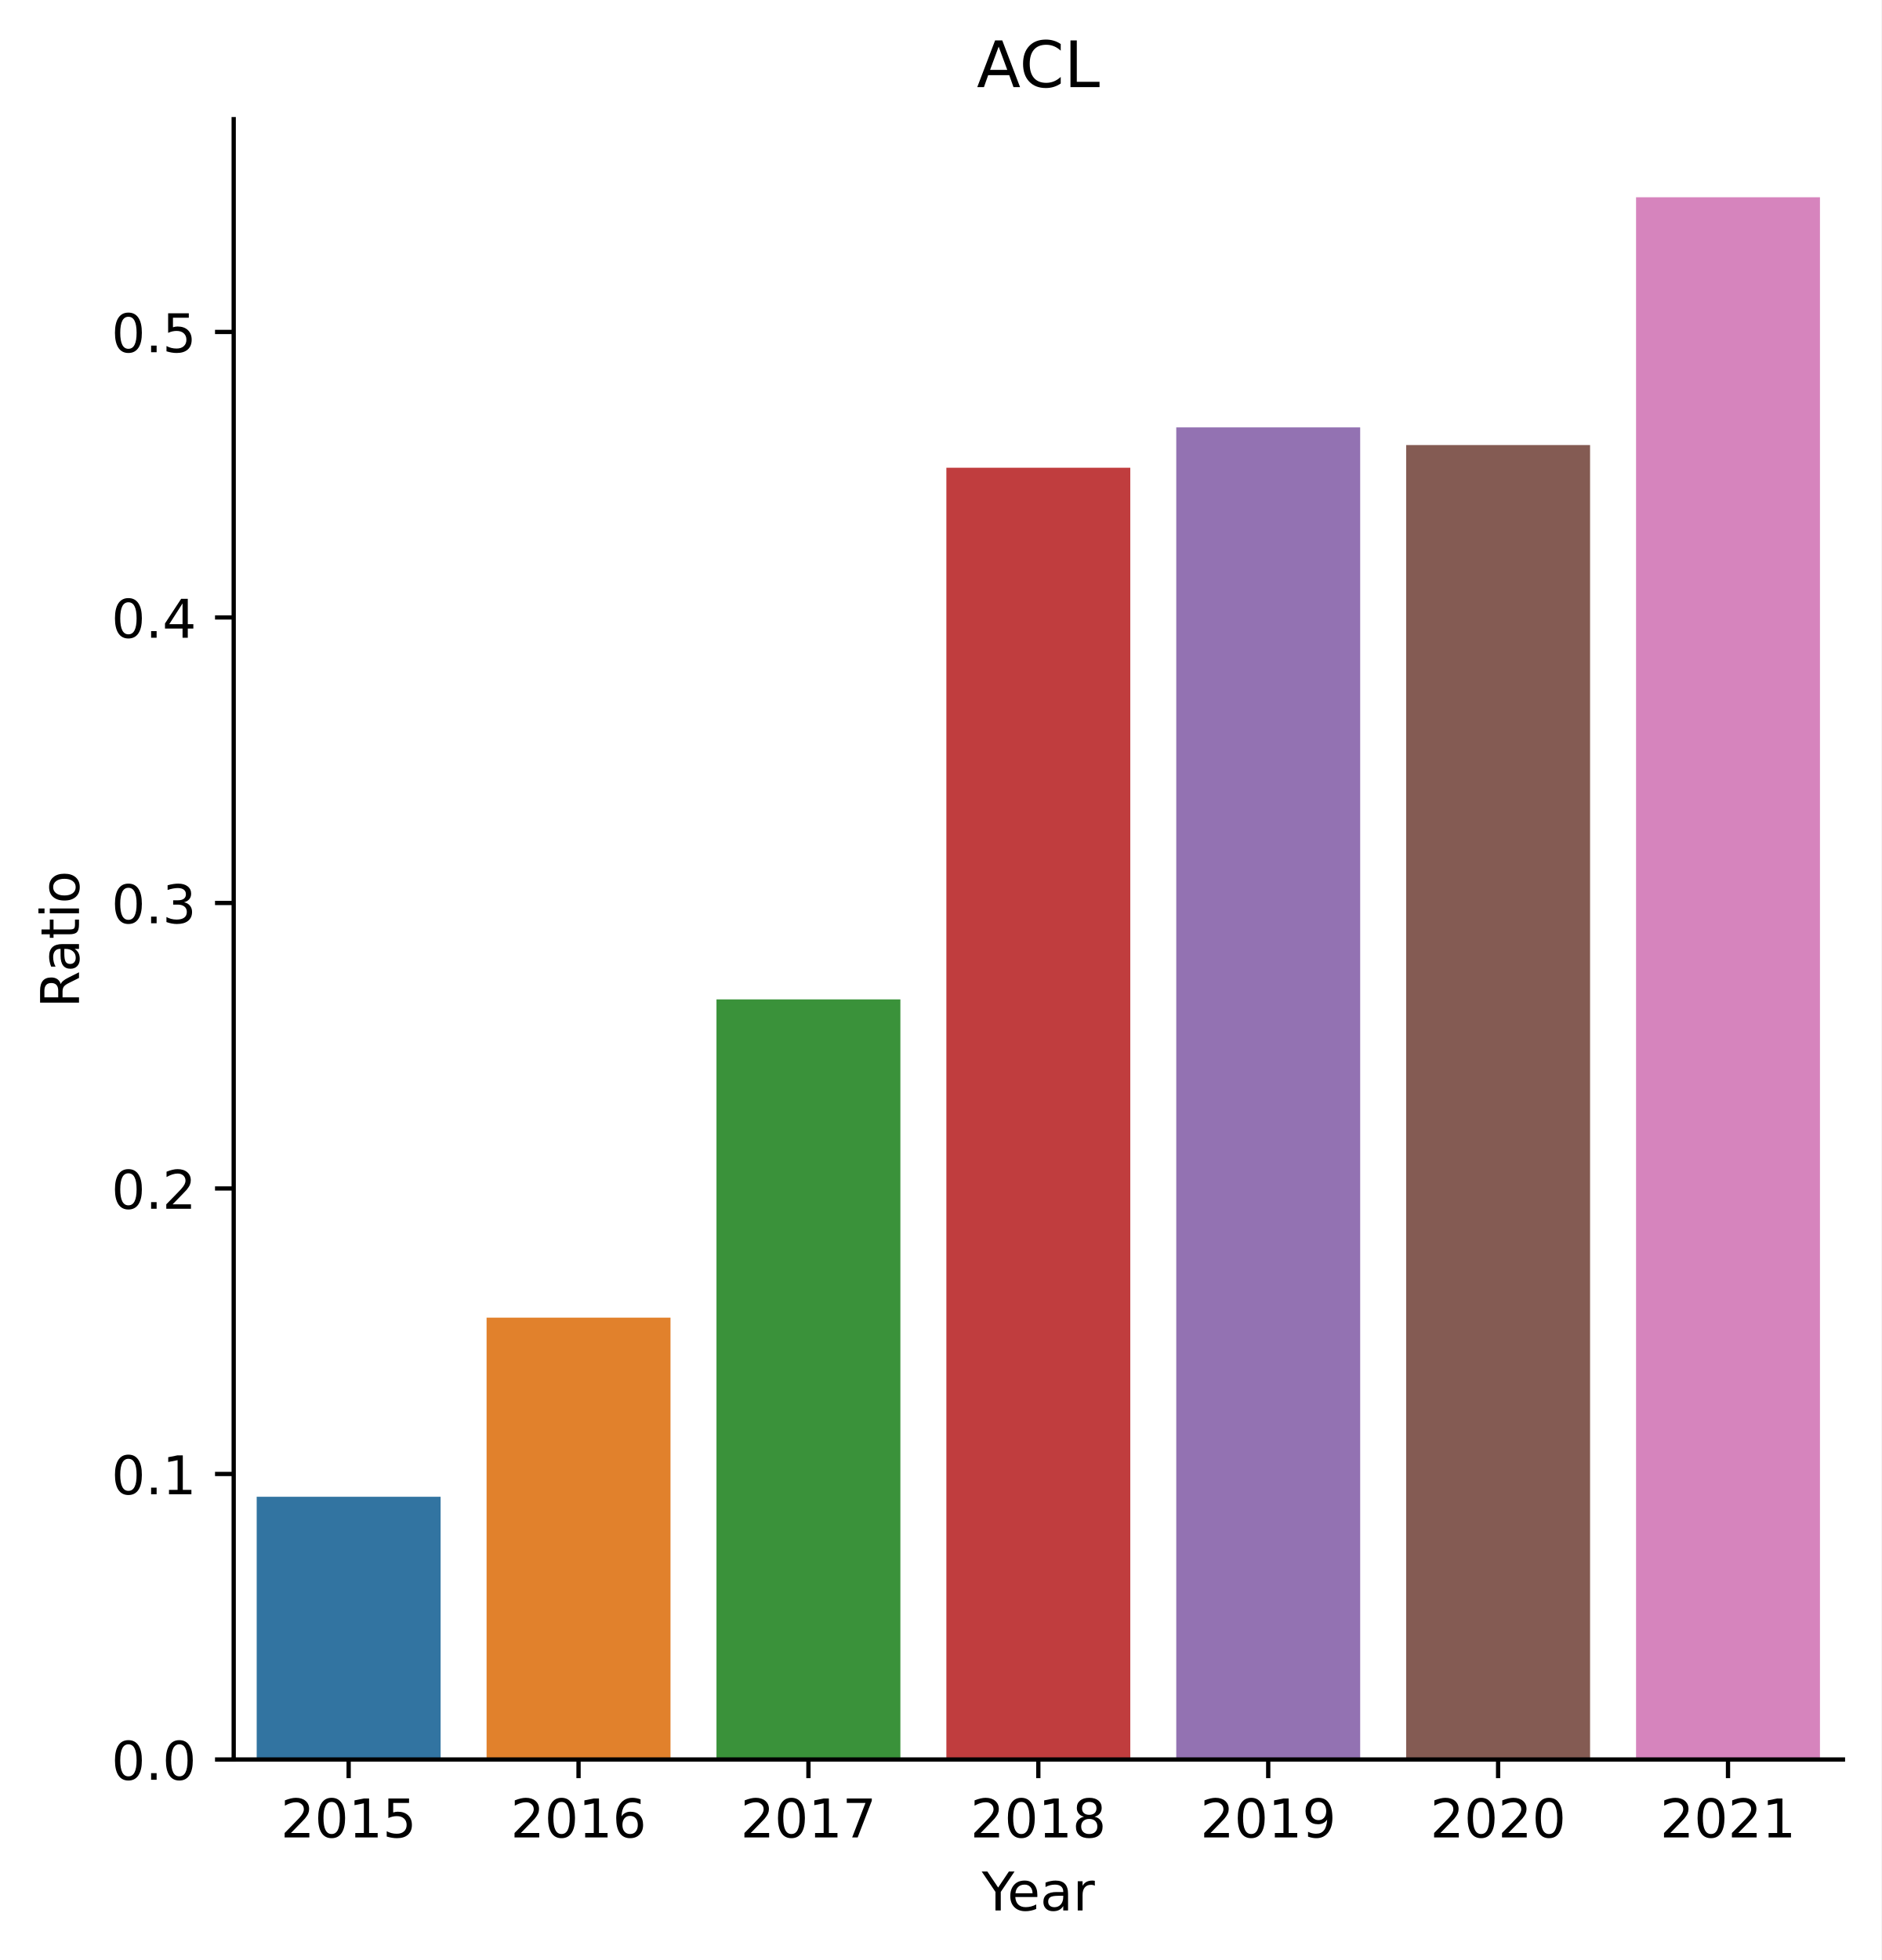
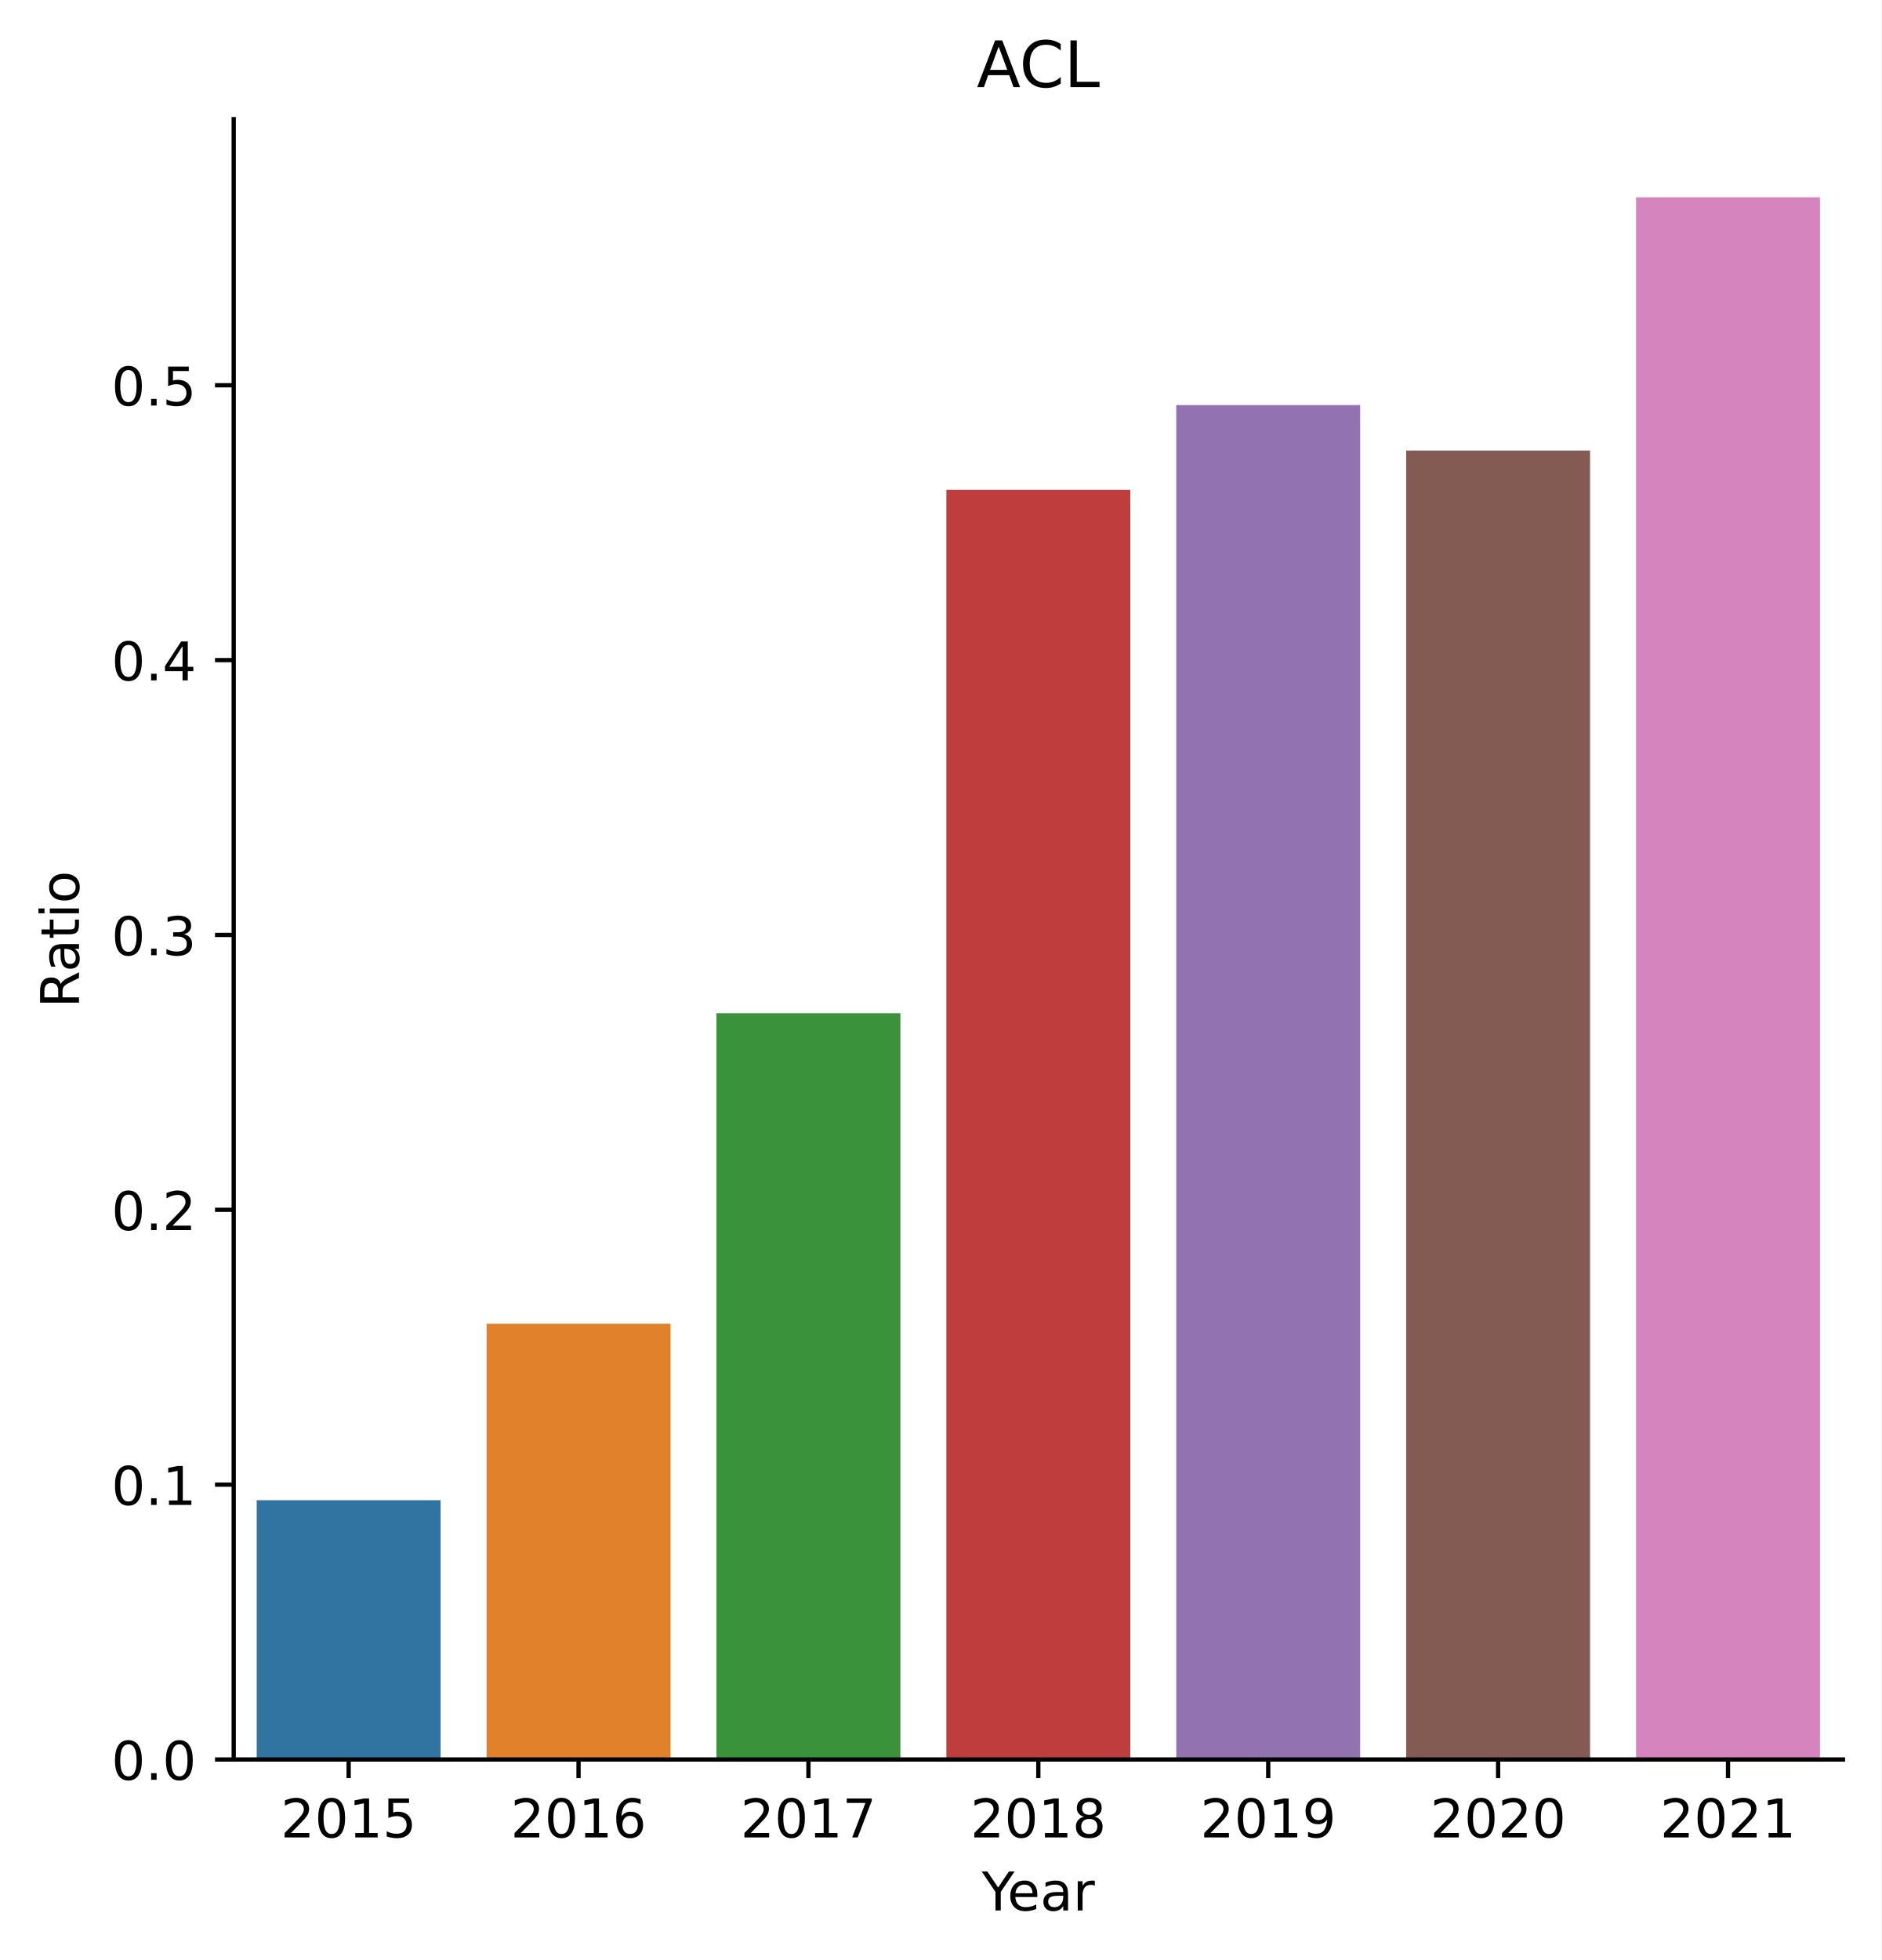
<svg xmlns="http://www.w3.org/2000/svg" xmlns:xlink="http://www.w3.org/1999/xlink" width="352.461pt" height="367.114pt" viewBox="0 0 352.461 367.114" version="1.1">
  <defs>
    <style type="text/css">*{stroke-linejoin: round; stroke-linecap: butt}</style>
  </defs>
  <g id="figure_1">
    <g id="patch_1">
      <path d="M 0 367.114  L 352.461 367.114  L 352.461 0  L 0 0  z " style="fill: #ffffff" />
    </g>
    <g id="axes_1">
      <g id="patch_2">
        <path d="M 43.781 329.558  L 345.261 329.558  L 345.261 22.318  L 43.781 22.318  z " style="fill: #ffffff" />
      </g>
      <g id="patch_3">
-         <path d="M 48.088 329.558  L 82.543 329.558  L 82.543 280.346  L 48.088 280.346  z " clip-path="url(#pd1893a05e9)" style="fill: #3274a1" />
+         <path d="M 48.088 329.558  L 82.543 329.558  L 82.543 280.992  L 48.088 280.992  z " clip-path="url(#p776195d2c0)" style="fill: #3274a1" />
      </g>
      <g id="patch_4">
-         <path d="M 91.157 329.558  L 125.612 329.558  L 125.612 246.796  L 91.157 246.796  z " clip-path="url(#pd1893a05e9)" style="fill: #e1812c" />
+         <path d="M 91.157 329.558  L 125.612 329.558  L 125.612 247.943  L 91.157 247.943  z " clip-path="url(#p776195d2c0)" style="fill: #e1812c" />
      </g>
      <g id="patch_5">
-         <path d="M 134.225 329.558  L 168.68 329.558  L 168.68 187.185  L 134.225 187.185  z " clip-path="url(#pd1893a05e9)" style="fill: #3a923a" />
+         <path d="M 134.225 329.558  L 168.68 329.558  L 168.68 189.778  L 134.225 189.778  z " clip-path="url(#p776195d2c0)" style="fill: #3a923a" />
      </g>
      <g id="patch_6">
-         <path d="M 177.294 329.558  L 211.749 329.558  L 211.749 87.606  L 177.294 87.606  z " clip-path="url(#pd1893a05e9)" style="fill: #c03d3e" />
+         <path d="M 177.294 329.558  L 211.749 329.558  L 211.749 91.75  L 177.294 91.75  z " clip-path="url(#p776195d2c0)" style="fill: #c03d3e" />
      </g>
      <g id="patch_7">
-         <path d="M 220.362 329.558  L 254.817 329.558  L 254.817 80.046  L 220.362 80.046  z " clip-path="url(#pd1893a05e9)" style="fill: #9372b2" />
+         <path d="M 220.362 329.558  L 254.817 329.558  L 254.817 75.866  L 220.362 75.866  z " clip-path="url(#p776195d2c0)" style="fill: #9372b2" />
      </g>
      <g id="patch_8">
-         <path d="M 263.431 329.558  L 297.886 329.558  L 297.886 83.356  L 263.431 83.356  z " clip-path="url(#pd1893a05e9)" style="fill: #845b53" />
+         <path d="M 263.431 329.558  L 297.886 329.558  L 297.886 84.385  L 263.431 84.385  z " clip-path="url(#p776195d2c0)" style="fill: #845b53" />
      </g>
      <g id="patch_9">
-         <path d="M 306.5 329.558  L 340.954 329.558  L 340.954 36.949  L 306.5 36.949  z " clip-path="url(#pd1893a05e9)" style="fill: #d684bd" />
+         <path d="M 306.5 329.558  L 340.954 329.558  L 340.954 36.949  L 306.5 36.949  z " clip-path="url(#p776195d2c0)" style="fill: #d684bd" />
      </g>
      <g id="matplotlib.axis_1">
        <g id="xtick_1">
          <g id="line2d_1">
            <defs>
-               <path id="md1bbd1654b" d="M 0 0  L 0 3.5  " style="stroke: #000000; stroke-width: 0.8" />
+               <path id="mc51194bda2" d="M 0 0  L 0 3.5  " style="stroke: #000000; stroke-width: 0.8" />
            </defs>
            <g>
-               <use xlink:href="#md1bbd1654b" x="65.316" y="329.558" style="stroke: #000000; stroke-width: 0.8" />
+               <use xlink:href="#mc51194bda2" x="65.316" y="329.558" style="stroke: #000000; stroke-width: 0.8" />
            </g>
          </g>
          <g id="text_1">
            <g transform="translate(52.59054 344.1566)scale(0.1 -0.1)">
              <defs>
                <path id="DejaVuSans-32" d="M 1228 531  L 3431 531  L 3431 0  L 469 0  L 469 531  Q 828 903 1448 1529  Q 2069 2156 2228 2338  Q 2531 2678 2651 2914  Q 2772 3150 2772 3378  Q 2772 3750 2511 3984  Q 2250 4219 1831 4219  Q 1534 4219 1204 4116  Q 875 4013 500 3803  L 500 4441  Q 881 4594 1212 4672  Q 1544 4750 1819 4750  Q 2544 4750 2975 4387  Q 3406 4025 3406 3419  Q 3406 3131 3298 2873  Q 3191 2616 2906 2266  Q 2828 2175 2409 1742  Q 1991 1309 1228 531  z " transform="scale(0.015625)" />
                <path id="DejaVuSans-30" d="M 2034 4250  Q 1547 4250 1301 3770  Q 1056 3291 1056 2328  Q 1056 1369 1301 889  Q 1547 409 2034 409  Q 2525 409 2770 889  Q 3016 1369 3016 2328  Q 3016 3291 2770 3770  Q 2525 4250 2034 4250  z M 2034 4750  Q 2819 4750 3233 4129  Q 3647 3509 3647 2328  Q 3647 1150 3233 529  Q 2819 -91 2034 -91  Q 1250 -91 836 529  Q 422 1150 422 2328  Q 422 3509 836 4129  Q 1250 4750 2034 4750  z " transform="scale(0.015625)" />
                <path id="DejaVuSans-31" d="M 794 531  L 1825 531  L 1825 4091  L 703 3866  L 703 4441  L 1819 4666  L 2450 4666  L 2450 531  L 3481 531  L 3481 0  L 794 0  L 794 531  z " transform="scale(0.015625)" />
                <path id="DejaVuSans-35" d="M 691 4666  L 3169 4666  L 3169 4134  L 1269 4134  L 1269 2991  Q 1406 3038 1543 3061  Q 1681 3084 1819 3084  Q 2600 3084 3056 2656  Q 3513 2228 3513 1497  Q 3513 744 3044 326  Q 2575 -91 1722 -91  Q 1428 -91 1123 -41  Q 819 9 494 109  L 494 744  Q 775 591 1075 516  Q 1375 441 1709 441  Q 2250 441 2565 725  Q 2881 1009 2881 1497  Q 2881 1984 2565 2268  Q 2250 2553 1709 2553  Q 1456 2553 1204 2497  Q 953 2441 691 2322  L 691 4666  z " transform="scale(0.015625)" />
              </defs>
              <use xlink:href="#DejaVuSans-32" />
              <use xlink:href="#DejaVuSans-30" x="63.623" />
              <use xlink:href="#DejaVuSans-31" x="127.246" />
              <use xlink:href="#DejaVuSans-35" x="190.869" />
            </g>
          </g>
        </g>
        <g id="xtick_2">
          <g id="line2d_2">
            <g>
-               <use xlink:href="#md1bbd1654b" x="108.384" y="329.558" style="stroke: #000000; stroke-width: 0.8" />
+               <use xlink:href="#mc51194bda2" x="108.384" y="329.558" style="stroke: #000000; stroke-width: 0.8" />
            </g>
          </g>
          <g id="text_2">
            <g transform="translate(95.65911 344.1566)scale(0.1 -0.1)">
              <defs>
                <path id="DejaVuSans-36" d="M 2113 2584  Q 1688 2584 1439 2293  Q 1191 2003 1191 1497  Q 1191 994 1439 701  Q 1688 409 2113 409  Q 2538 409 2786 701  Q 3034 994 3034 1497  Q 3034 2003 2786 2293  Q 2538 2584 2113 2584  z M 3366 4563  L 3366 3988  Q 3128 4100 2886 4159  Q 2644 4219 2406 4219  Q 1781 4219 1451 3797  Q 1122 3375 1075 2522  Q 1259 2794 1537 2939  Q 1816 3084 2150 3084  Q 2853 3084 3261 2657  Q 3669 2231 3669 1497  Q 3669 778 3244 343  Q 2819 -91 2113 -91  Q 1303 -91 875 529  Q 447 1150 447 2328  Q 447 3434 972 4092  Q 1497 4750 2381 4750  Q 2619 4750 2861 4703  Q 3103 4656 3366 4563  z " transform="scale(0.015625)" />
              </defs>
              <use xlink:href="#DejaVuSans-32" />
              <use xlink:href="#DejaVuSans-30" x="63.623" />
              <use xlink:href="#DejaVuSans-31" x="127.246" />
              <use xlink:href="#DejaVuSans-36" x="190.869" />
            </g>
          </g>
        </g>
        <g id="xtick_3">
          <g id="line2d_3">
            <g>
-               <use xlink:href="#md1bbd1654b" x="151.453" y="329.558" style="stroke: #000000; stroke-width: 0.8" />
+               <use xlink:href="#mc51194bda2" x="151.453" y="329.558" style="stroke: #000000; stroke-width: 0.8" />
            </g>
          </g>
          <g id="text_3">
            <g transform="translate(138.7277 344.1566)scale(0.1 -0.1)">
              <defs>
                <path id="DejaVuSans-37" d="M 525 4666  L 3525 4666  L 3525 4397  L 1831 0  L 1172 0  L 2766 4134  L 525 4134  L 525 4666  z " transform="scale(0.015625)" />
              </defs>
              <use xlink:href="#DejaVuSans-32" />
              <use xlink:href="#DejaVuSans-30" x="63.623" />
              <use xlink:href="#DejaVuSans-31" x="127.246" />
              <use xlink:href="#DejaVuSans-37" x="190.869" />
            </g>
          </g>
        </g>
        <g id="xtick_4">
          <g id="line2d_4">
            <g>
-               <use xlink:href="#md1bbd1654b" x="194.521" y="329.558" style="stroke: #000000; stroke-width: 0.8" />
+               <use xlink:href="#mc51194bda2" x="194.521" y="329.558" style="stroke: #000000; stroke-width: 0.8" />
            </g>
          </g>
          <g id="text_4">
            <g transform="translate(181.7962 344.1566)scale(0.1 -0.1)">
              <defs>
                <path id="DejaVuSans-38" d="M 2034 2216  Q 1584 2216 1326 1975  Q 1069 1734 1069 1313  Q 1069 891 1326 650  Q 1584 409 2034 409  Q 2484 409 2743 651  Q 3003 894 3003 1313  Q 3003 1734 2745 1975  Q 2488 2216 2034 2216  z M 1403 2484  Q 997 2584 770 2862  Q 544 3141 544 3541  Q 544 4100 942 4425  Q 1341 4750 2034 4750  Q 2731 4750 3128 4425  Q 3525 4100 3525 3541  Q 3525 3141 3298 2862  Q 3072 2584 2669 2484  Q 3125 2378 3379 2068  Q 3634 1759 3634 1313  Q 3634 634 3220 271  Q 2806 -91 2034 -91  Q 1263 -91 848 271  Q 434 634 434 1313  Q 434 1759 690 2068  Q 947 2378 1403 2484  z M 1172 3481  Q 1172 3119 1398 2916  Q 1625 2713 2034 2713  Q 2441 2713 2670 2916  Q 2900 3119 2900 3481  Q 2900 3844 2670 4047  Q 2441 4250 2034 4250  Q 1625 4250 1398 4047  Q 1172 3844 1172 3481  z " transform="scale(0.015625)" />
              </defs>
              <use xlink:href="#DejaVuSans-32" />
              <use xlink:href="#DejaVuSans-30" x="63.623" />
              <use xlink:href="#DejaVuSans-31" x="127.246" />
              <use xlink:href="#DejaVuSans-38" x="190.869" />
            </g>
          </g>
        </g>
        <g id="xtick_5">
          <g id="line2d_5">
            <g>
-               <use xlink:href="#md1bbd1654b" x="237.59" y="329.558" style="stroke: #000000; stroke-width: 0.8" />
+               <use xlink:href="#mc51194bda2" x="237.59" y="329.558" style="stroke: #000000; stroke-width: 0.8" />
            </g>
          </g>
          <g id="text_5">
            <g transform="translate(224.8648 344.1566)scale(0.1 -0.1)">
              <defs>
                <path id="DejaVuSans-39" d="M 703 97  L 703 672  Q 941 559 1184 500  Q 1428 441 1663 441  Q 2288 441 2617 861  Q 2947 1281 2994 2138  Q 2813 1869 2534 1725  Q 2256 1581 1919 1581  Q 1219 1581 811 2004  Q 403 2428 403 3163  Q 403 3881 828 4315  Q 1253 4750 1959 4750  Q 2769 4750 3195 4129  Q 3622 3509 3622 2328  Q 3622 1225 3098 567  Q 2575 -91 1691 -91  Q 1453 -91 1209 -44  Q 966 3 703 97  z M 1959 2075  Q 2384 2075 2632 2365  Q 2881 2656 2881 3163  Q 2881 3666 2632 3958  Q 2384 4250 1959 4250  Q 1534 4250 1286 3958  Q 1038 3666 1038 3163  Q 1038 2656 1286 2365  Q 1534 2075 1959 2075  z " transform="scale(0.015625)" />
              </defs>
              <use xlink:href="#DejaVuSans-32" />
              <use xlink:href="#DejaVuSans-30" x="63.623" />
              <use xlink:href="#DejaVuSans-31" x="127.246" />
              <use xlink:href="#DejaVuSans-39" x="190.869" />
            </g>
          </g>
        </g>
        <g id="xtick_6">
          <g id="line2d_6">
            <g>
-               <use xlink:href="#md1bbd1654b" x="280.658" y="329.558" style="stroke: #000000; stroke-width: 0.8" />
+               <use xlink:href="#mc51194bda2" x="280.658" y="329.558" style="stroke: #000000; stroke-width: 0.8" />
            </g>
          </g>
          <g id="text_6">
            <g transform="translate(267.9334 344.1566)scale(0.1 -0.1)">
              <use xlink:href="#DejaVuSans-32" />
              <use xlink:href="#DejaVuSans-30" x="63.623" />
              <use xlink:href="#DejaVuSans-32" x="127.246" />
              <use xlink:href="#DejaVuSans-30" x="190.869" />
            </g>
          </g>
        </g>
        <g id="xtick_7">
          <g id="line2d_7">
            <g>
-               <use xlink:href="#md1bbd1654b" x="323.727" y="329.558" style="stroke: #000000; stroke-width: 0.8" />
+               <use xlink:href="#mc51194bda2" x="323.727" y="329.558" style="stroke: #000000; stroke-width: 0.8" />
            </g>
          </g>
          <g id="text_7">
            <g transform="translate(311.002 344.1566)scale(0.1 -0.1)">
              <use xlink:href="#DejaVuSans-32" />
              <use xlink:href="#DejaVuSans-30" x="63.623" />
              <use xlink:href="#DejaVuSans-32" x="127.246" />
              <use xlink:href="#DejaVuSans-31" x="190.869" />
            </g>
          </g>
        </g>
        <g id="text_8">
          <g transform="translate(183.9338 357.8347)scale(0.1 -0.1)">
            <defs>
              <path id="DejaVuSans-59" d="M -13 4666  L 666 4666  L 1959 2747  L 3244 4666  L 3922 4666  L 2272 2222  L 2272 0  L 1638 0  L 1638 2222  L -13 4666  z " transform="scale(0.015625)" />
              <path id="DejaVuSans-65" d="M 3597 1894  L 3597 1613  L 953 1613  Q 991 1019 1311 708  Q 1631 397 2203 397  Q 2534 397 2845 478  Q 3156 559 3463 722  L 3463 178  Q 3153 47 2828 -22  Q 2503 -91 2169 -91  Q 1331 -91 842 396  Q 353 884 353 1716  Q 353 2575 817 3079  Q 1281 3584 2069 3584  Q 2775 3584 3186 3129  Q 3597 2675 3597 1894  z M 3022 2063  Q 3016 2534 2758 2815  Q 2500 3097 2075 3097  Q 1594 3097 1305 2825  Q 1016 2553 972 2059  L 3022 2063  z " transform="scale(0.015625)" />
              <path id="DejaVuSans-61" d="M 2194 1759  Q 1497 1759 1228 1600  Q 959 1441 959 1056  Q 959 750 1161 570  Q 1363 391 1709 391  Q 2188 391 2477 730  Q 2766 1069 2766 1631  L 2766 1759  L 2194 1759  z M 3341 1997  L 3341 0  L 2766 0  L 2766 531  Q 2569 213 2275 61  Q 1981 -91 1556 -91  Q 1019 -91 701 211  Q 384 513 384 1019  Q 384 1609 779 1909  Q 1175 2209 1959 2209  L 2766 2209  L 2766 2266  Q 2766 2663 2505 2880  Q 2244 3097 1772 3097  Q 1472 3097 1187 3025  Q 903 2953 641 2809  L 641 3341  Q 956 3463 1253 3523  Q 1550 3584 1831 3584  Q 2591 3584 2966 3190  Q 3341 2797 3341 1997  z " transform="scale(0.015625)" />
              <path id="DejaVuSans-72" d="M 2631 2963  Q 2534 3019 2420 3045  Q 2306 3072 2169 3072  Q 1681 3072 1420 2755  Q 1159 2438 1159 1844  L 1159 0  L 581 0  L 581 3500  L 1159 3500  L 1159 2956  Q 1341 3275 1631 3429  Q 1922 3584 2338 3584  Q 2397 3584 2469 3576  Q 2541 3569 2628 3553  L 2631 2963  z " transform="scale(0.015625)" />
            </defs>
            <use xlink:href="#DejaVuSans-59" />
            <use xlink:href="#DejaVuSans-65" x="47.834" />
            <use xlink:href="#DejaVuSans-61" x="109.357" />
            <use xlink:href="#DejaVuSans-72" x="170.637" />
          </g>
        </g>
      </g>
      <g id="matplotlib.axis_2">
        <g id="ytick_1">
          <g id="line2d_8">
            <defs>
-               <path id="mcdde5fd125" d="M 0 0  L -3.5 0  " style="stroke: #000000; stroke-width: 0.8" />
+               <path id="me355df7242" d="M 0 0  L -3.5 0  " style="stroke: #000000; stroke-width: 0.8" />
            </defs>
            <g>
-               <use xlink:href="#mcdde5fd125" x="43.781" y="329.558" style="stroke: #000000; stroke-width: 0.8" />
+               <use xlink:href="#me355df7242" x="43.781" y="329.558" style="stroke: #000000; stroke-width: 0.8" />
            </g>
          </g>
          <g id="text_9">
            <g transform="translate(20.87813 333.3573)scale(0.1 -0.1)">
              <defs>
                <path id="DejaVuSans-2e" d="M 684 794  L 1344 794  L 1344 0  L 684 0  L 684 794  z " transform="scale(0.015625)" />
              </defs>
              <use xlink:href="#DejaVuSans-30" />
              <use xlink:href="#DejaVuSans-2e" x="63.623" />
              <use xlink:href="#DejaVuSans-30" x="95.41" />
            </g>
          </g>
        </g>
        <g id="ytick_2">
          <g id="line2d_9">
            <g>
-               <use xlink:href="#mcdde5fd125" x="43.781" y="276.081" style="stroke: #000000; stroke-width: 0.8" />
+               <use xlink:href="#me355df7242" x="43.781" y="278.078" style="stroke: #000000; stroke-width: 0.8" />
            </g>
          </g>
          <g id="text_10">
-             <g transform="translate(20.87813 279.8804)scale(0.1 -0.1)">
+             <g transform="translate(20.87813 281.8772)scale(0.1 -0.1)">
              <use xlink:href="#DejaVuSans-30" />
              <use xlink:href="#DejaVuSans-2e" x="63.623" />
              <use xlink:href="#DejaVuSans-31" x="95.41" />
            </g>
          </g>
        </g>
        <g id="ytick_3">
          <g id="line2d_10">
            <g>
-               <use xlink:href="#mcdde5fd125" x="43.781" y="222.604" style="stroke: #000000; stroke-width: 0.8" />
+               <use xlink:href="#me355df7242" x="43.781" y="226.598" style="stroke: #000000; stroke-width: 0.8" />
            </g>
          </g>
          <g id="text_11">
-             <g transform="translate(20.87813 226.4035)scale(0.1 -0.1)">
+             <g transform="translate(20.87813 230.3971)scale(0.1 -0.1)">
              <use xlink:href="#DejaVuSans-30" />
              <use xlink:href="#DejaVuSans-2e" x="63.623" />
              <use xlink:href="#DejaVuSans-32" x="95.41" />
            </g>
          </g>
        </g>
        <g id="ytick_4">
          <g id="line2d_11">
            <g>
-               <use xlink:href="#mcdde5fd125" x="43.781" y="169.127" style="stroke: #000000; stroke-width: 0.8" />
+               <use xlink:href="#me355df7242" x="43.781" y="175.118" style="stroke: #000000; stroke-width: 0.8" />
            </g>
          </g>
          <g id="text_12">
-             <g transform="translate(20.87813 172.9266)scale(0.1 -0.1)">
+             <g transform="translate(20.87813 178.9169)scale(0.1 -0.1)">
              <defs>
                <path id="DejaVuSans-33" d="M 2597 2516  Q 3050 2419 3304 2112  Q 3559 1806 3559 1356  Q 3559 666 3084 287  Q 2609 -91 1734 -91  Q 1441 -91 1130 -33  Q 819 25 488 141  L 488 750  Q 750 597 1062 519  Q 1375 441 1716 441  Q 2309 441 2620 675  Q 2931 909 2931 1356  Q 2931 1769 2642 2001  Q 2353 2234 1838 2234  L 1294 2234  L 1294 2753  L 1863 2753  Q 2328 2753 2575 2939  Q 2822 3125 2822 3475  Q 2822 3834 2567 4026  Q 2313 4219 1838 4219  Q 1578 4219 1281 4162  Q 984 4106 628 3988  L 628 4550  Q 988 4650 1302 4700  Q 1616 4750 1894 4750  Q 2613 4750 3031 4423  Q 3450 4097 3450 3541  Q 3450 3153 3228 2886  Q 3006 2619 2597 2516  z " transform="scale(0.015625)" />
              </defs>
              <use xlink:href="#DejaVuSans-30" />
              <use xlink:href="#DejaVuSans-2e" x="63.623" />
              <use xlink:href="#DejaVuSans-33" x="95.41" />
            </g>
          </g>
        </g>
        <g id="ytick_5">
          <g id="line2d_12">
            <g>
-               <use xlink:href="#mcdde5fd125" x="43.781" y="115.65" style="stroke: #000000; stroke-width: 0.8" />
+               <use xlink:href="#me355df7242" x="43.781" y="123.638" style="stroke: #000000; stroke-width: 0.8" />
            </g>
          </g>
          <g id="text_13">
-             <g transform="translate(20.87813 119.4497)scale(0.1 -0.1)">
+             <g transform="translate(20.87813 127.4368)scale(0.1 -0.1)">
              <defs>
                <path id="DejaVuSans-34" d="M 2419 4116  L 825 1625  L 2419 1625  L 2419 4116  z M 2253 4666  L 3047 4666  L 3047 1625  L 3713 1625  L 3713 1100  L 3047 1100  L 3047 0  L 2419 0  L 2419 1100  L 313 1100  L 313 1709  L 2253 4666  z " transform="scale(0.015625)" />
              </defs>
              <use xlink:href="#DejaVuSans-30" />
              <use xlink:href="#DejaVuSans-2e" x="63.623" />
              <use xlink:href="#DejaVuSans-34" x="95.41" />
            </g>
          </g>
        </g>
        <g id="ytick_6">
          <g id="line2d_13">
            <g>
-               <use xlink:href="#mcdde5fd125" x="43.781" y="62.174" style="stroke: #000000; stroke-width: 0.8" />
+               <use xlink:href="#me355df7242" x="43.781" y="72.157" style="stroke: #000000; stroke-width: 0.8" />
            </g>
          </g>
          <g id="text_14">
-             <g transform="translate(20.87813 65.97278)scale(0.1 -0.1)">
+             <g transform="translate(20.87813 75.95668)scale(0.1 -0.1)">
              <use xlink:href="#DejaVuSans-30" />
              <use xlink:href="#DejaVuSans-2e" x="63.623" />
              <use xlink:href="#DejaVuSans-35" x="95.41" />
            </g>
          </g>
        </g>
        <g id="text_15">
          <g transform="translate(14.79844 188.7725)rotate(-90)scale(0.1 -0.1)">
            <defs>
              <path id="DejaVuSans-52" d="M 2841 2188  Q 3044 2119 3236 1894  Q 3428 1669 3622 1275  L 4263 0  L 3584 0  L 2988 1197  Q 2756 1666 2539 1819  Q 2322 1972 1947 1972  L 1259 1972  L 1259 0  L 628 0  L 628 4666  L 2053 4666  Q 2853 4666 3247 4331  Q 3641 3997 3641 3322  Q 3641 2881 3436 2590  Q 3231 2300 2841 2188  z M 1259 4147  L 1259 2491  L 2053 2491  Q 2509 2491 2742 2702  Q 2975 2913 2975 3322  Q 2975 3731 2742 3939  Q 2509 4147 2053 4147  L 1259 4147  z " transform="scale(0.015625)" />
              <path id="DejaVuSans-74" d="M 1172 4494  L 1172 3500  L 2356 3500  L 2356 3053  L 1172 3053  L 1172 1153  Q 1172 725 1289 603  Q 1406 481 1766 481  L 2356 481  L 2356 0  L 1766 0  Q 1100 0 847 248  Q 594 497 594 1153  L 594 3053  L 172 3053  L 172 3500  L 594 3500  L 594 4494  L 1172 4494  z " transform="scale(0.015625)" />
              <path id="DejaVuSans-69" d="M 603 3500  L 1178 3500  L 1178 0  L 603 0  L 603 3500  z M 603 4863  L 1178 4863  L 1178 4134  L 603 4134  L 603 4863  z " transform="scale(0.015625)" />
              <path id="DejaVuSans-6f" d="M 1959 3097  Q 1497 3097 1228 2736  Q 959 2375 959 1747  Q 959 1119 1226 758  Q 1494 397 1959 397  Q 2419 397 2687 759  Q 2956 1122 2956 1747  Q 2956 2369 2687 2733  Q 2419 3097 1959 3097  z M 1959 3584  Q 2709 3584 3137 3096  Q 3566 2609 3566 1747  Q 3566 888 3137 398  Q 2709 -91 1959 -91  Q 1206 -91 779 398  Q 353 888 353 1747  Q 353 2609 779 3096  Q 1206 3584 1959 3584  z " transform="scale(0.015625)" />
            </defs>
            <use xlink:href="#DejaVuSans-52" />
            <use xlink:href="#DejaVuSans-61" x="67.232" />
            <use xlink:href="#DejaVuSans-74" x="128.512" />
            <use xlink:href="#DejaVuSans-69" x="167.721" />
            <use xlink:href="#DejaVuSans-6f" x="195.504" />
          </g>
        </g>
      </g>
      <g id="line2d_14">
-         <path clip-path="url(#pd1893a05e9)" style="fill: none; stroke: #424242; stroke-width: 2.7; stroke-linecap: square" />
+         <path clip-path="url(#p776195d2c0)" style="fill: none; stroke: #424242; stroke-width: 2.7; stroke-linecap: square" />
      </g>
      <g id="line2d_15">
-         <path clip-path="url(#pd1893a05e9)" style="fill: none; stroke: #424242; stroke-width: 2.7; stroke-linecap: square" />
+         <path clip-path="url(#p776195d2c0)" style="fill: none; stroke: #424242; stroke-width: 2.7; stroke-linecap: square" />
      </g>
      <g id="line2d_16">
-         <path clip-path="url(#pd1893a05e9)" style="fill: none; stroke: #424242; stroke-width: 2.7; stroke-linecap: square" />
+         <path clip-path="url(#p776195d2c0)" style="fill: none; stroke: #424242; stroke-width: 2.7; stroke-linecap: square" />
      </g>
      <g id="line2d_17">
-         <path clip-path="url(#pd1893a05e9)" style="fill: none; stroke: #424242; stroke-width: 2.7; stroke-linecap: square" />
+         <path clip-path="url(#p776195d2c0)" style="fill: none; stroke: #424242; stroke-width: 2.7; stroke-linecap: square" />
      </g>
      <g id="line2d_18">
-         <path clip-path="url(#pd1893a05e9)" style="fill: none; stroke: #424242; stroke-width: 2.7; stroke-linecap: square" />
+         <path clip-path="url(#p776195d2c0)" style="fill: none; stroke: #424242; stroke-width: 2.7; stroke-linecap: square" />
      </g>
      <g id="line2d_19">
-         <path clip-path="url(#pd1893a05e9)" style="fill: none; stroke: #424242; stroke-width: 2.7; stroke-linecap: square" />
+         <path clip-path="url(#p776195d2c0)" style="fill: none; stroke: #424242; stroke-width: 2.7; stroke-linecap: square" />
      </g>
      <g id="line2d_20">
-         <path clip-path="url(#pd1893a05e9)" style="fill: none; stroke: #424242; stroke-width: 2.7; stroke-linecap: square" />
+         <path clip-path="url(#p776195d2c0)" style="fill: none; stroke: #424242; stroke-width: 2.7; stroke-linecap: square" />
      </g>
      <g id="patch_10">
        <path d="M 43.781 329.558  L 43.781 22.318  " style="fill: none; stroke: #000000; stroke-width: 0.8; stroke-linejoin: miter; stroke-linecap: square" />
      </g>
      <g id="patch_11">
        <path d="M 43.781 329.558  L 345.261 329.558  " style="fill: none; stroke: #000000; stroke-width: 0.8; stroke-linejoin: miter; stroke-linecap: square" />
      </g>
      <g id="text_16">
        <g transform="translate(182.9891 16.31812)scale(0.12 -0.12)">
          <defs>
            <path id="DejaVuSans-41" d="M 2188 4044  L 1331 1722  L 3047 1722  L 2188 4044  z M 1831 4666  L 2547 4666  L 4325 0  L 3669 0  L 3244 1197  L 1141 1197  L 716 0  L 50 0  L 1831 4666  z " transform="scale(0.015625)" />
            <path id="DejaVuSans-43" d="M 4122 4306  L 4122 3641  Q 3803 3938 3442 4084  Q 3081 4231 2675 4231  Q 1875 4231 1450 3742  Q 1025 3253 1025 2328  Q 1025 1406 1450 917  Q 1875 428 2675 428  Q 3081 428 3442 575  Q 3803 722 4122 1019  L 4122 359  Q 3791 134 3420 21  Q 3050 -91 2638 -91  Q 1578 -91 968 557  Q 359 1206 359 2328  Q 359 3453 968 4101  Q 1578 4750 2638 4750  Q 3056 4750 3426 4639  Q 3797 4528 4122 4306  z " transform="scale(0.015625)" />
            <path id="DejaVuSans-4c" d="M 628 4666  L 1259 4666  L 1259 531  L 3531 531  L 3531 0  L 628 0  L 628 4666  z " transform="scale(0.015625)" />
          </defs>
          <use xlink:href="#DejaVuSans-41" />
          <use xlink:href="#DejaVuSans-43" x="66.658" />
          <use xlink:href="#DejaVuSans-4c" x="136.482" />
        </g>
      </g>
    </g>
  </g>
  <defs>
-     <clipPath id="pd1893a05e9">
+     <clipPath id="p776195d2c0">
      <rect x="43.781" y="22.318" width="301.48" height="307.24" />
    </clipPath>
  </defs>
</svg>
